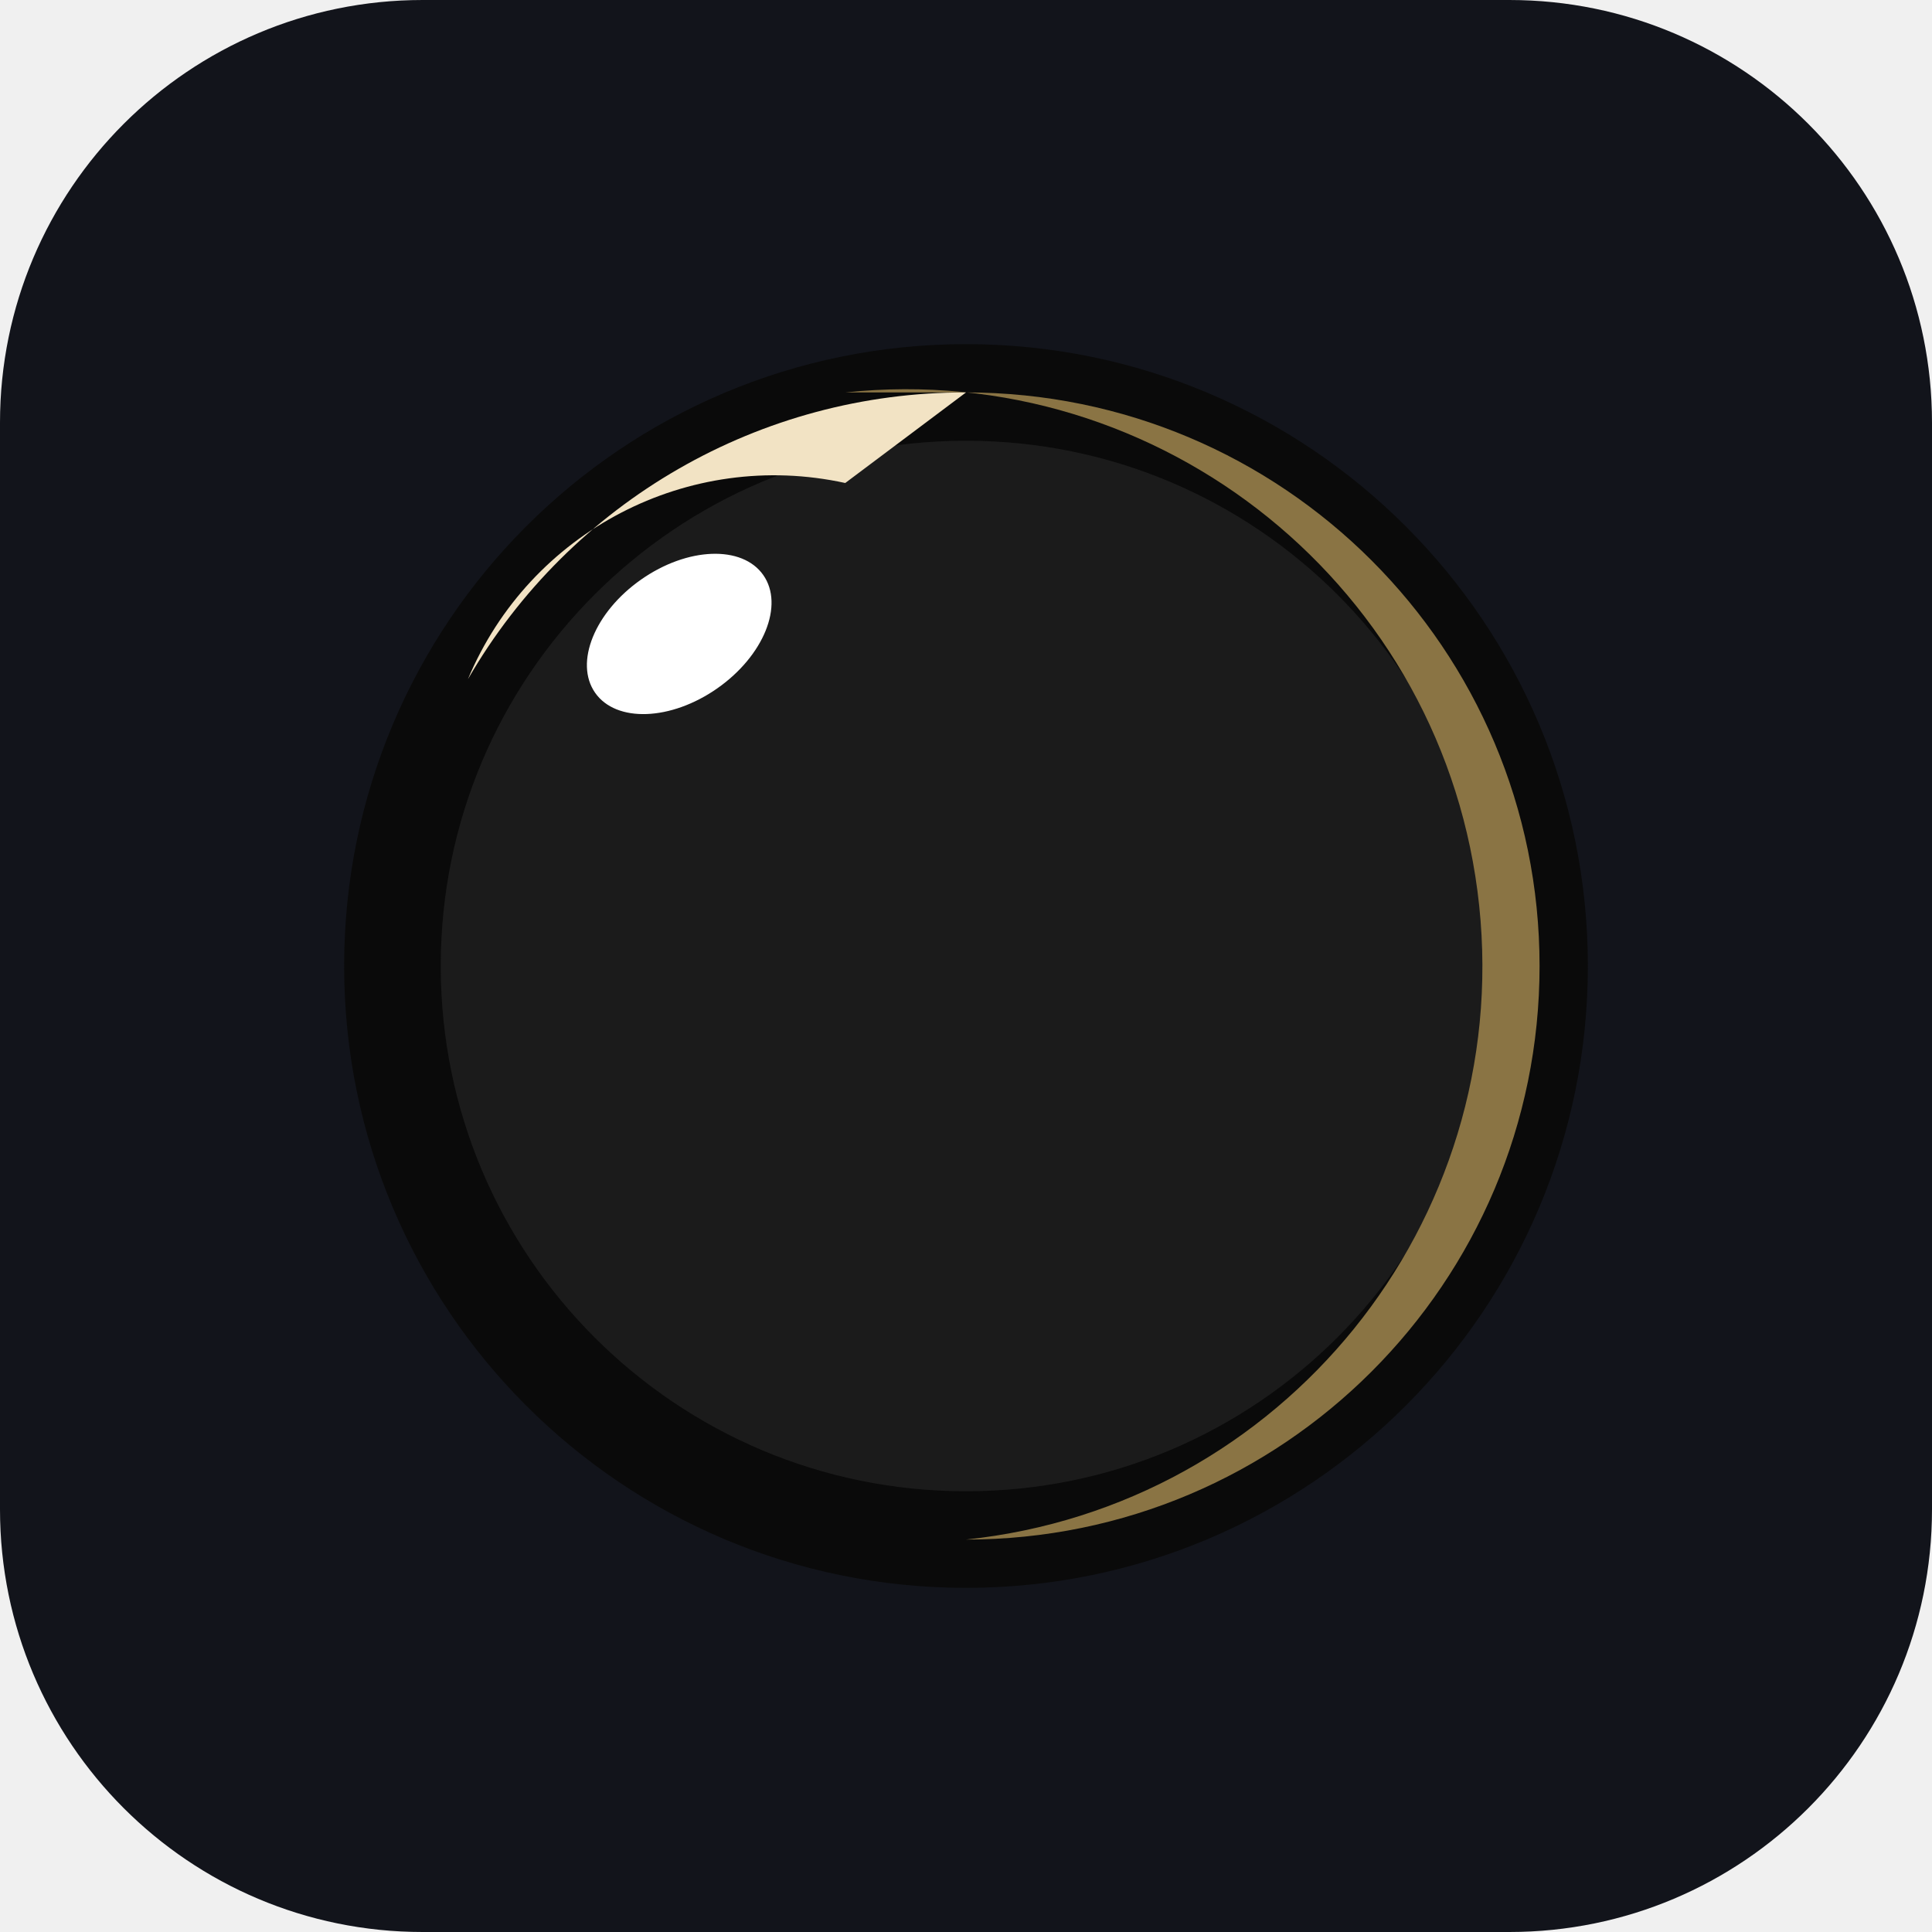
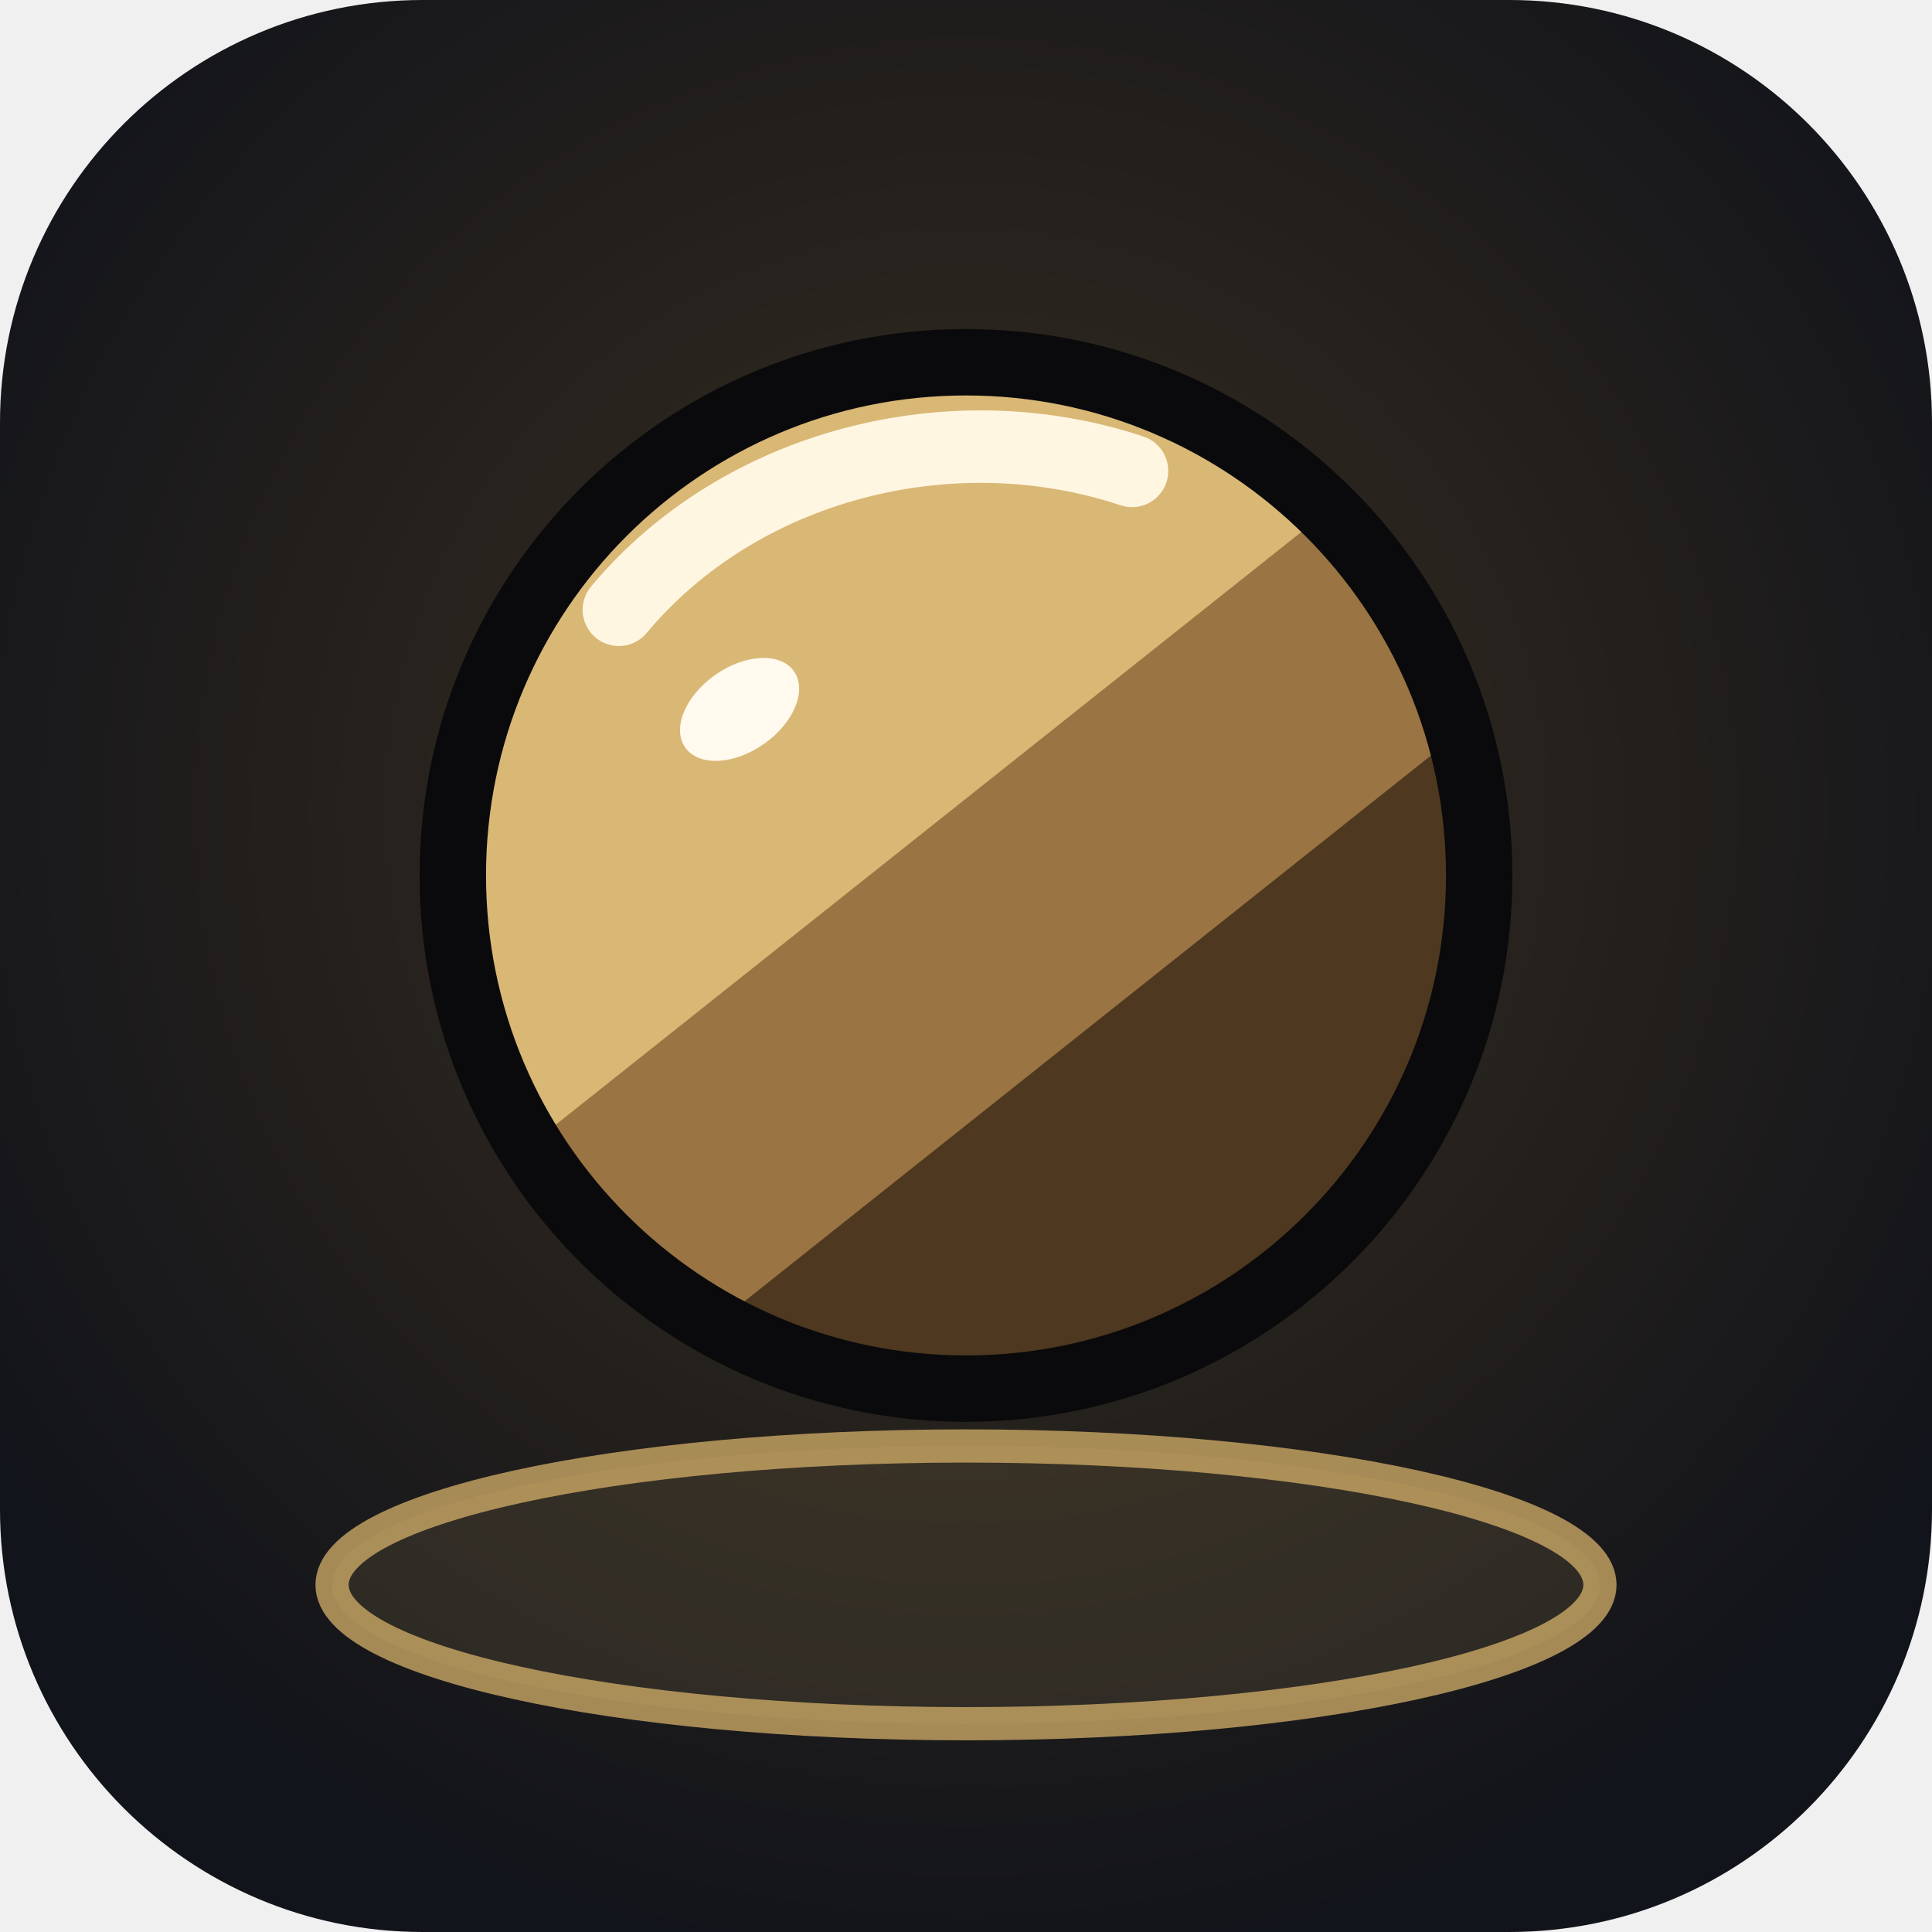
<svg xmlns="http://www.w3.org/2000/svg" viewBox="0 0 64 64">
-   <rect width="64" height="64" rx="14" fill="#12141b" />
-   <circle cx="32" cy="32" r="19" fill="#1b1b1b" stroke="#0a0a0a" stroke-width="3.2" />
-   <path d="M32 13a19 19 0 0 1 0 38a13 13 0 0 0 -4 -38z" fill="#8a7444" />
-   <path d="M32 13a19 19 0 0 0 -4 38a13 13 0 0 1 4 -38z" fill="#d4b06a" />
-   <path d="M32 13a19 19 0 0 0 -16.5 9.5a11 11 0 0 1 12.5 -6.5z" fill="#f2e3c4" />
-   <ellipse cx="22.5" cy="21" rx="3.4" ry="2.2" fill="#ffffff" transform="rotate(-35 22.5 21)" />
+   <defs>
+     <radialGradient id="glow" cx="50%" cy="42%" r="60%">
+       <stop offset="0" stop-color="#3a2f1e" />
+       <stop offset="1" stop-color="#12141b" />
+     </radialGradient>
+     <clipPath id="ball">
+       <circle cx="32.0" cy="29.0" r="17.0" />
+     </clipPath>
+   </defs>
+   <rect width="64" height="64" rx="14" fill="url(#glow)" />
+   <ellipse cx="32" cy="52.5" rx="21" ry="4.6" fill="#d4b06a" opacity="0.12" />
+   <ellipse cx="32" cy="52.5" rx="21" ry="4.6" fill="none" stroke="#d4b06a" stroke-width="1.1" opacity="0.75" />
+   <g clip-path="url(#ball)">
+     <circle cx="32.0" cy="29.0" r="17.0" fill="#4e3820" />
+     <path d="M 48.28 24.33 A 17.0 17.0 0 1 0 23.78 43.81 Z" fill="#9a7442" />
+     <path d="M 43.93 16.97 A 17.0 17.0 0 0 0 17.59 37.91 Z" fill="#d9b775" />
+     <path d="M 41.5 14.5 A 17 17 0 0 1 48.6 24.5" fill="none" stroke="#f6e9cb" stroke-width="1.6" stroke-linecap="round" opacity="0.85" />
+     <path d="M 20.5 20.2 C 24.5 15.4 31.5 13.6 37.5 15.6" fill="none" stroke="#fff6e2" stroke-width="2.4" stroke-linecap="round" />
+     <ellipse cx="24.5" cy="23.5" rx="2.2" ry="1.4" fill="#fff9ee" transform="rotate(-35 24.5 23.5)" />
+   </g>
+   <circle cx="32.0" cy="29.0" r="17.0" fill="none" stroke="#0a0a0c" stroke-width="2.2" />
</svg>
